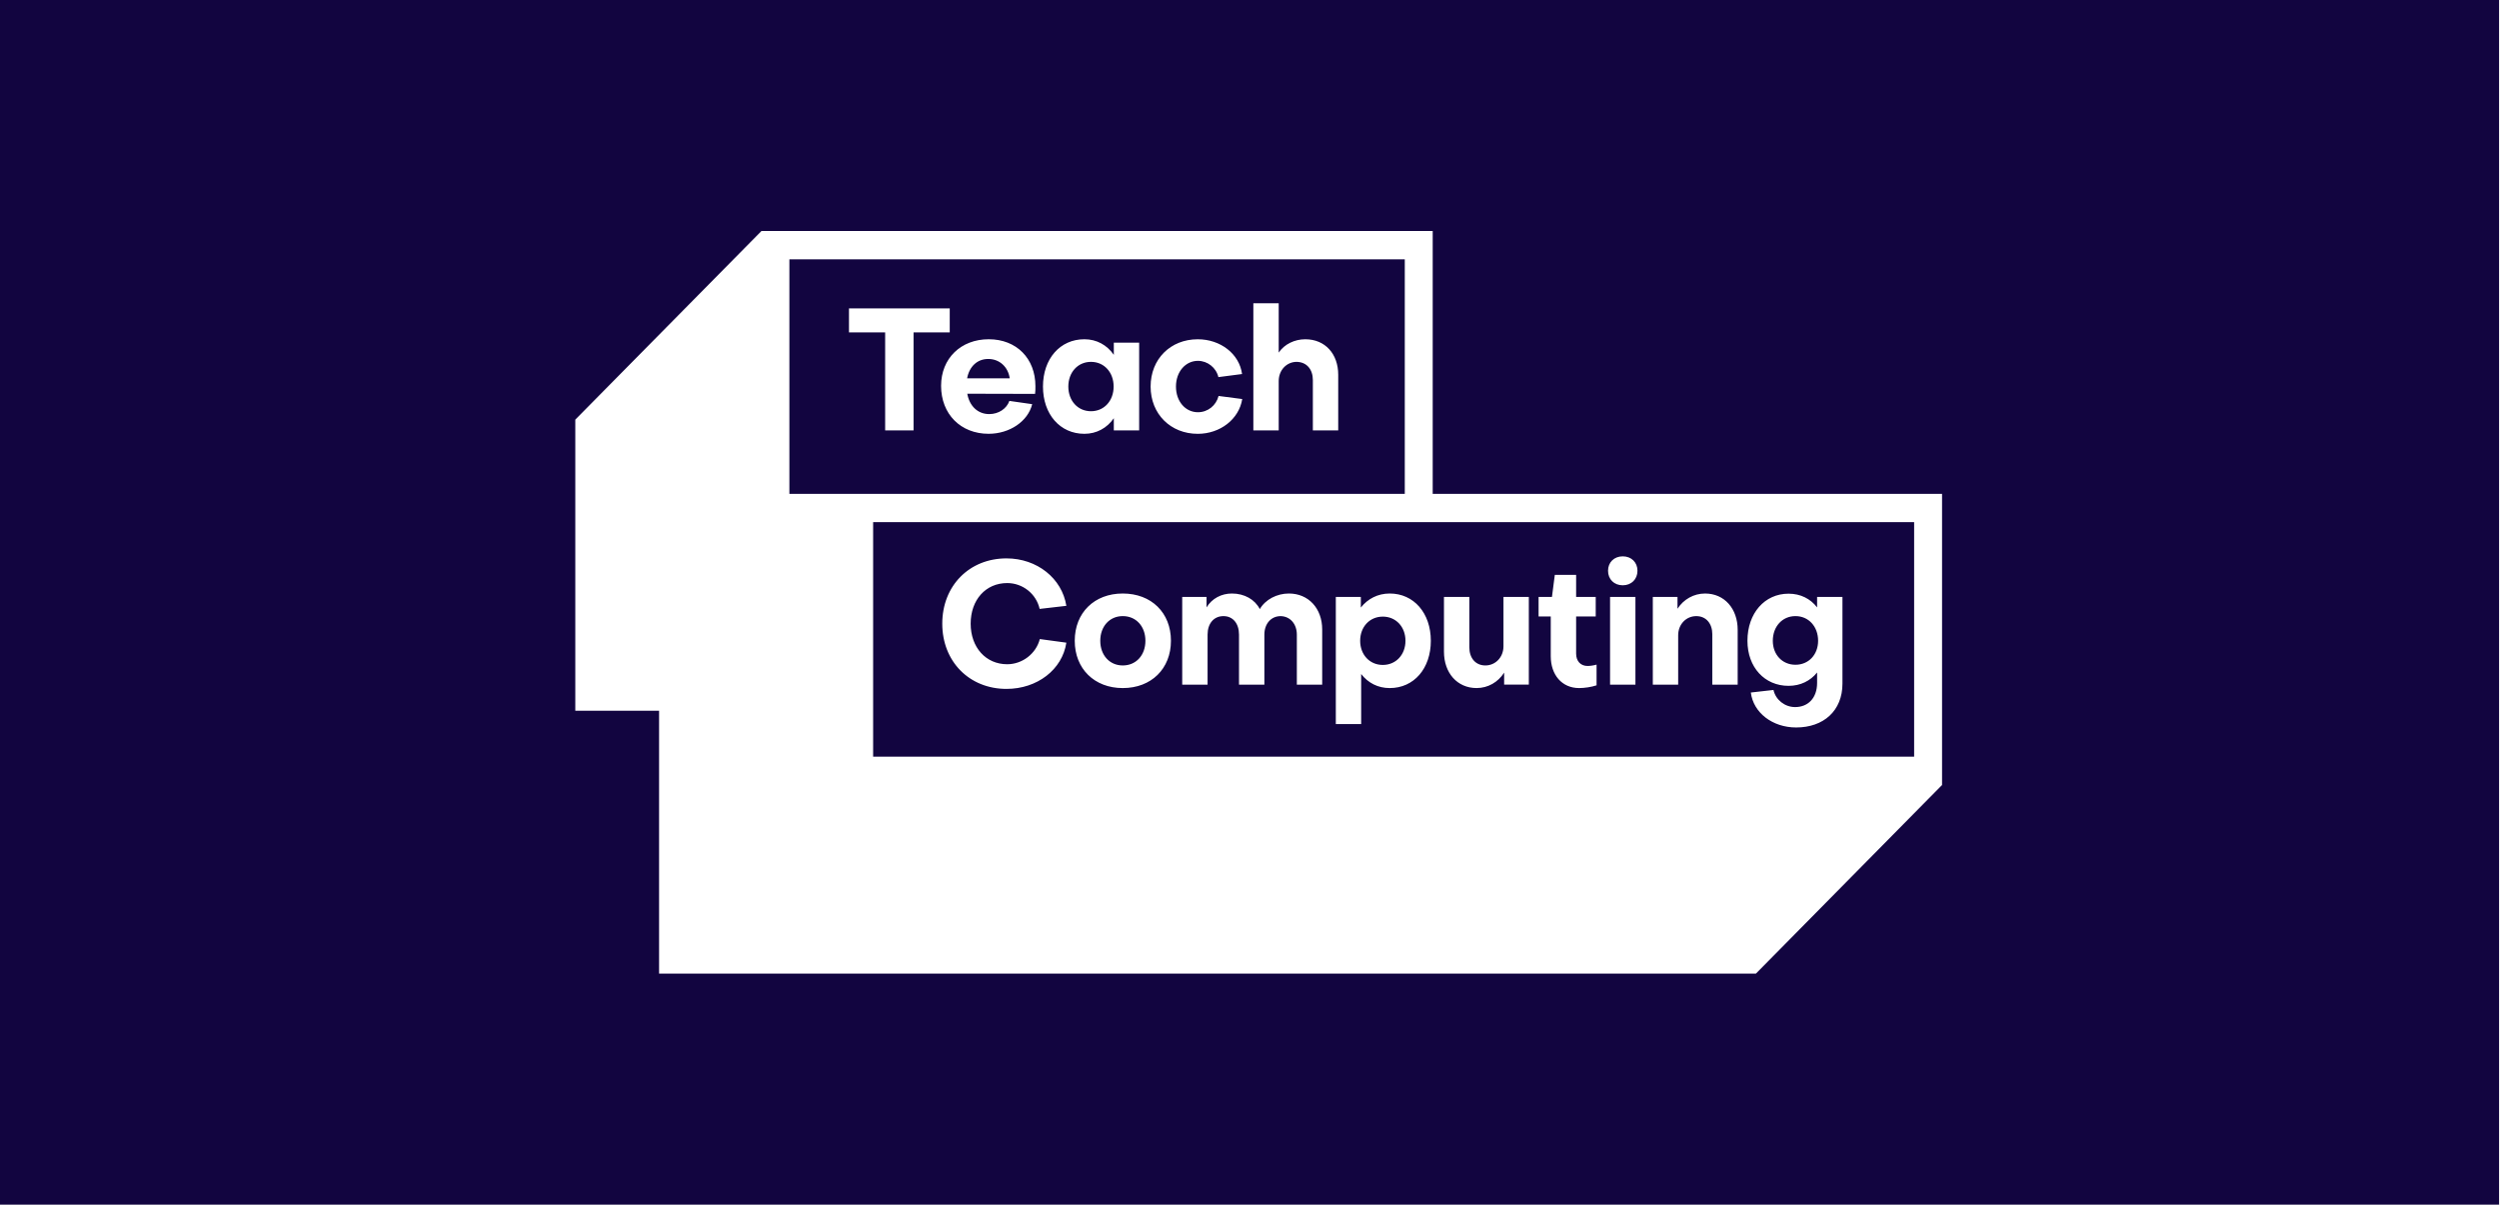
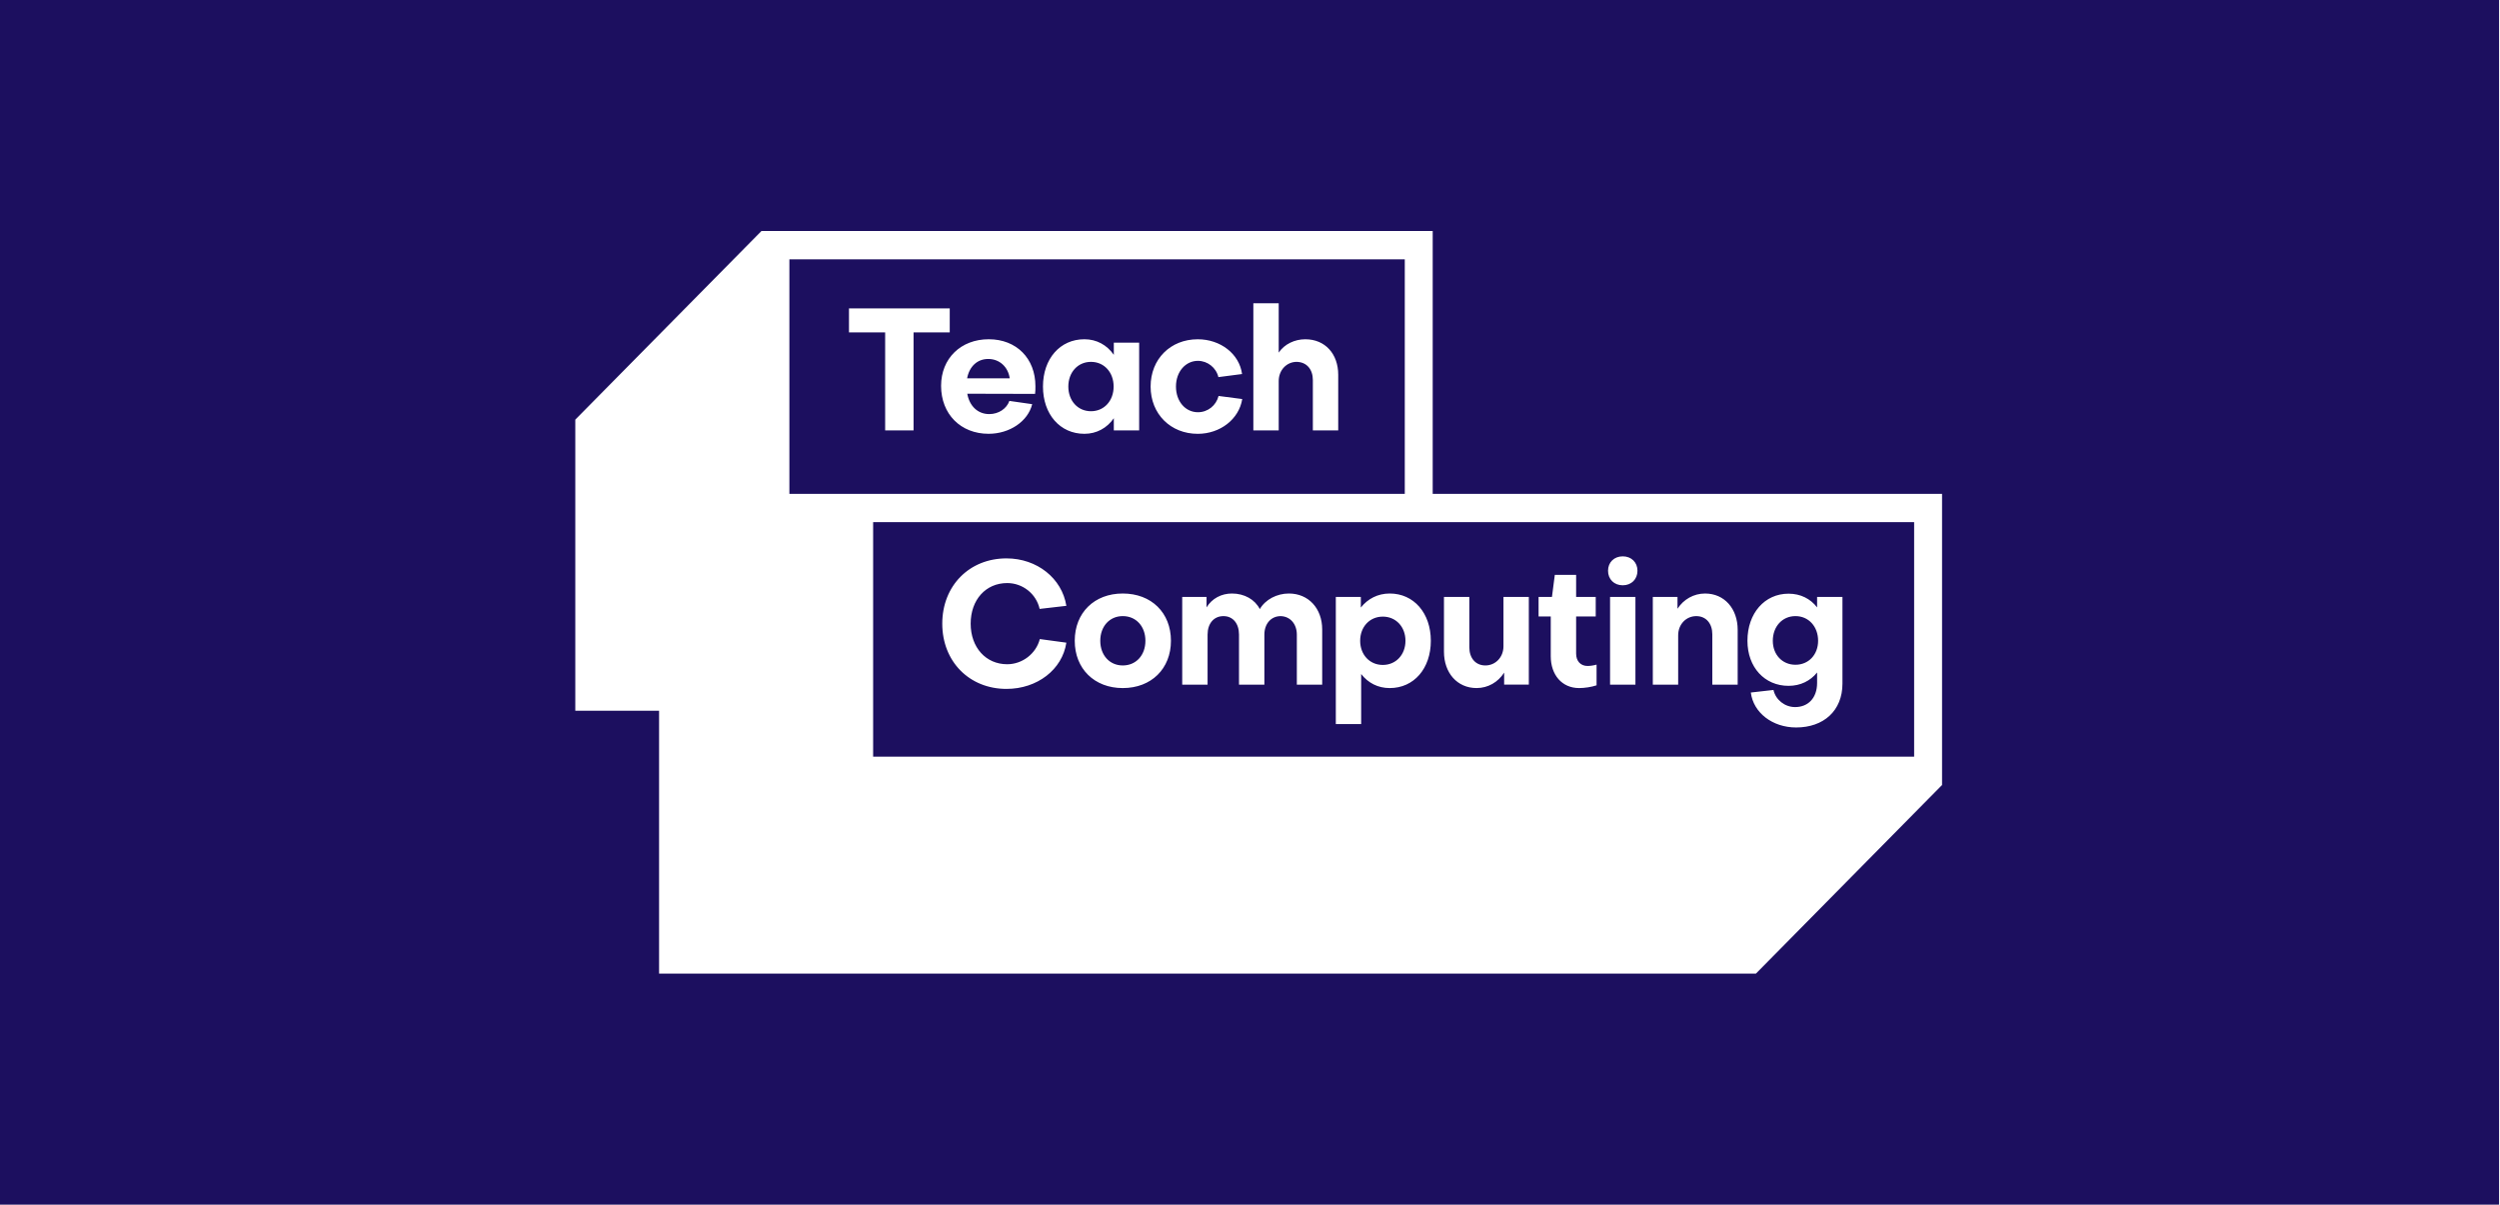
<svg xmlns="http://www.w3.org/2000/svg" width="303" height="146" viewBox="0 0 303 146" fill="none">
-   <rect width="303" height="146" fill="#120540" />
+   <rect width="303" height="146" fill="#1C0F5F" />
  <path fill-rule="evenodd" clip-rule="evenodd" d="M69.754 50.861L92.325 28H173.713V59.856H235.471V95.141L212.903 118H79.912V86.144H69.754V50.861ZM170.328 59.856H95.712V31.43H170.328V59.856ZM173.713 63.286H105.866V91.711H232.086V63.286H173.713ZM102.937 40.286H107.324V52.161H110.768V40.286H115.154V37.38H102.937V40.286ZM122.427 45.853C122.243 44.502 121.217 43.507 119.823 43.507C118.47 43.507 117.528 44.44 117.26 45.853H122.427ZM119.883 41.117C123.245 41.117 125.543 43.442 125.543 46.805C125.543 47.076 125.543 47.512 125.501 47.739L117.281 47.719C117.547 49.214 118.553 50.188 119.945 50.188C121.093 50.188 122.057 49.525 122.386 48.591L125.152 48.985C124.64 51.062 122.426 52.576 119.865 52.576C116.481 52.576 114.105 50.188 114.105 46.764C114.105 43.442 116.503 41.117 119.883 41.117ZM135.026 46.849C135.026 45.125 133.878 43.859 132.28 43.859C130.681 43.859 129.533 45.125 129.533 46.849C129.533 48.574 130.681 49.84 132.28 49.84C133.878 49.84 135.026 48.574 135.026 46.849ZM135.048 41.534H138.121V52.162H135.048V50.69C134.227 51.871 132.976 52.578 131.48 52.578C128.529 52.578 126.459 50.212 126.459 46.848C126.459 43.483 128.529 41.117 131.48 41.117C132.976 41.117 134.227 41.825 135.048 43.006V41.534ZM150.598 45.334L147.729 45.707C147.462 44.566 146.418 43.735 145.248 43.735C143.752 43.735 142.584 45.043 142.584 46.849C142.584 48.655 143.732 49.963 145.248 49.963C146.458 49.963 147.462 49.132 147.751 47.991L150.62 48.364C150.229 50.814 147.935 52.58 145.229 52.58C141.928 52.58 139.51 50.171 139.51 46.849C139.51 43.527 141.908 41.12 145.229 41.12C147.975 41.12 150.271 42.884 150.598 45.334ZM155.042 36.759V42.737C155.739 41.701 156.988 41.119 158.26 41.119C160.679 41.119 162.257 42.904 162.257 45.416V52.164H159.182V46.061C159.182 44.773 158.444 43.881 157.215 43.859C156.026 43.859 155.042 44.836 155.042 46.184V52.164H151.967V36.759H155.042ZM126.076 77.455L129.294 77.891C128.801 81.15 125.768 83.495 122.037 83.495C117.528 83.495 114.248 80.175 114.248 75.587C114.248 70.998 117.528 67.676 122.037 67.676C125.728 67.676 128.761 70.086 129.294 73.427L126.054 73.801C125.645 71.973 124.005 70.667 122.119 70.667C119.517 70.667 117.692 72.7 117.692 75.587C117.692 78.472 119.536 80.506 122.119 80.506C123.964 80.506 125.624 79.22 126.076 77.455ZM138.88 77.662C138.88 75.919 137.752 74.672 136.133 74.672C134.535 74.672 133.406 75.919 133.406 77.662C133.406 79.406 134.535 80.653 136.133 80.653C137.752 80.653 138.88 79.406 138.88 77.662ZM141.975 77.663C141.975 81.047 139.597 83.394 136.133 83.394C132.69 83.394 130.312 81.047 130.312 77.663C130.312 74.258 132.69 71.933 136.133 71.933C139.597 71.933 141.975 74.258 141.975 77.663ZM143.342 82.978V72.348H146.293V73.614C146.95 72.534 148.098 71.933 149.368 71.933C150.885 71.933 152.156 72.66 152.75 73.822C153.426 72.66 154.82 71.933 156.275 71.933C158.653 71.933 160.314 73.739 160.314 76.293V82.978H157.24V76.916C157.24 75.65 156.461 74.714 155.291 74.674C154.103 74.674 153.304 75.609 153.304 76.916V82.978H150.228V76.916C150.228 75.565 149.49 74.674 148.342 74.674C147.175 74.674 146.417 75.565 146.417 76.916V82.978H143.342ZM170.411 77.662C170.411 75.959 169.243 74.734 167.664 74.734C166.065 74.734 164.917 75.981 164.917 77.662C164.917 79.343 166.065 80.59 167.664 80.59C169.263 80.59 170.411 79.343 170.411 77.662ZM168.504 83.394C167.069 83.394 165.881 82.771 165.04 81.691V87.753H161.966V72.349H164.999V73.635C165.839 72.578 167.049 71.933 168.504 71.933C171.415 71.933 173.486 74.299 173.486 77.663C173.486 81.028 171.435 83.394 168.504 83.394ZM182.375 82.977V81.523C181.638 82.686 180.408 83.392 179.034 83.392C176.677 83.392 175.079 81.545 175.079 78.991V72.347H178.154V78.451C178.154 79.738 178.891 80.652 180.101 80.652C181.31 80.652 182.293 79.675 182.293 78.326V72.347H185.368V82.977H182.375ZM188.027 74.715H186.551V72.349H188.172L188.519 69.67H191.103V72.349H193.479V74.715H191.103V79.222C191.103 80.114 191.636 80.716 192.495 80.716C192.784 80.716 193.233 80.654 193.582 80.551V83.061C192.947 83.27 192.127 83.394 191.47 83.394C189.38 83.394 188.027 81.795 188.027 79.533V74.715ZM195.218 82.98H198.293V72.35H195.218V82.98ZM194.973 69.172C194.973 68.155 195.711 67.429 196.756 67.429C197.802 67.429 198.54 68.155 198.54 69.172C198.54 70.209 197.802 70.937 196.756 70.937C195.711 70.937 194.973 70.209 194.973 69.172ZM203.394 72.349V73.78C204.133 72.64 205.361 71.934 206.735 71.934C209.092 71.934 210.691 73.78 210.691 76.334V82.978H207.615V76.874C207.615 75.588 206.878 74.674 205.668 74.674C204.459 74.674 203.476 75.65 203.476 76.999V82.978H200.401V72.349H203.394ZM220.443 77.662C220.443 75.938 219.295 74.672 217.697 74.672C216.098 74.672 214.95 75.938 214.95 77.662C214.95 79.343 216.098 80.568 217.697 80.568C219.295 80.568 220.443 79.343 220.443 77.662ZM220.321 82.772V81.506C219.5 82.523 218.312 83.124 216.857 83.124C213.966 83.124 211.875 80.882 211.875 77.664C211.875 74.322 213.966 71.954 216.857 71.954C218.332 71.954 219.52 72.578 220.321 73.616V72.35H223.395V82.853C223.395 86.155 221.099 88.169 217.779 88.169C214.908 88.169 212.592 86.383 212.285 83.934L215.031 83.623C215.298 84.826 216.404 85.698 217.655 85.698C219.214 85.698 220.321 84.618 220.321 82.772Z" fill="white" />
</svg>
